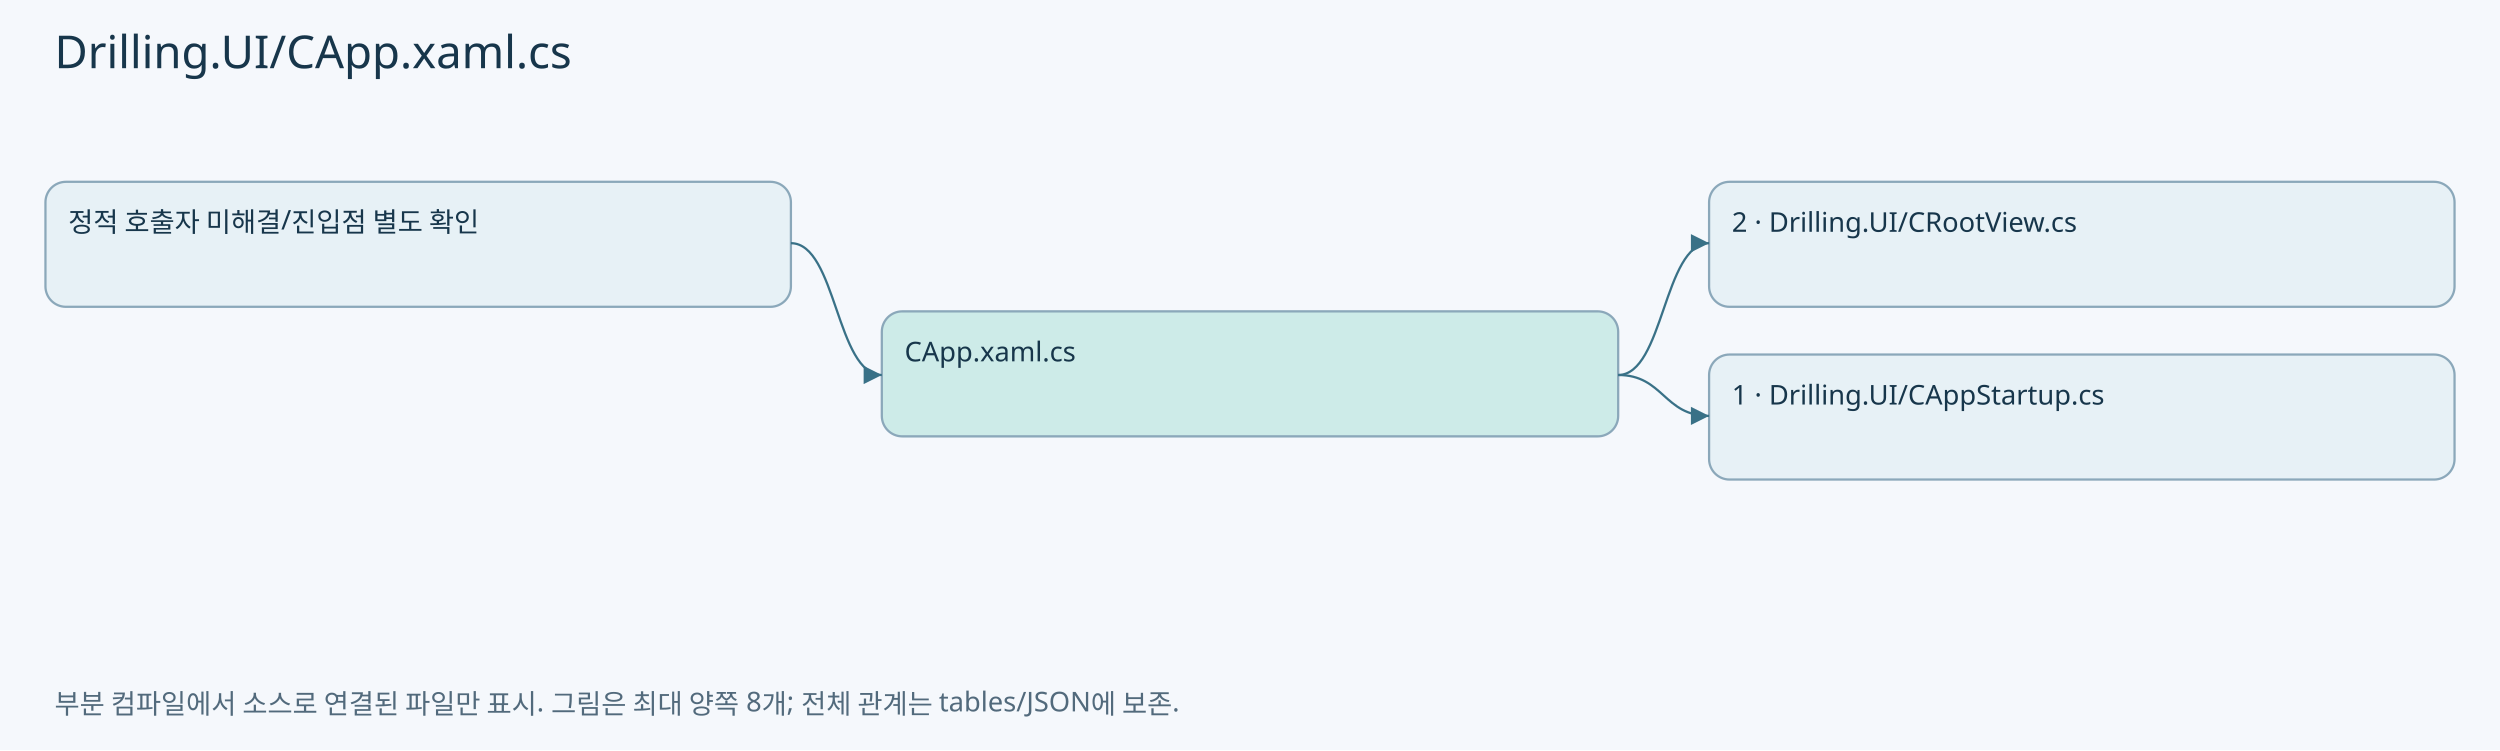
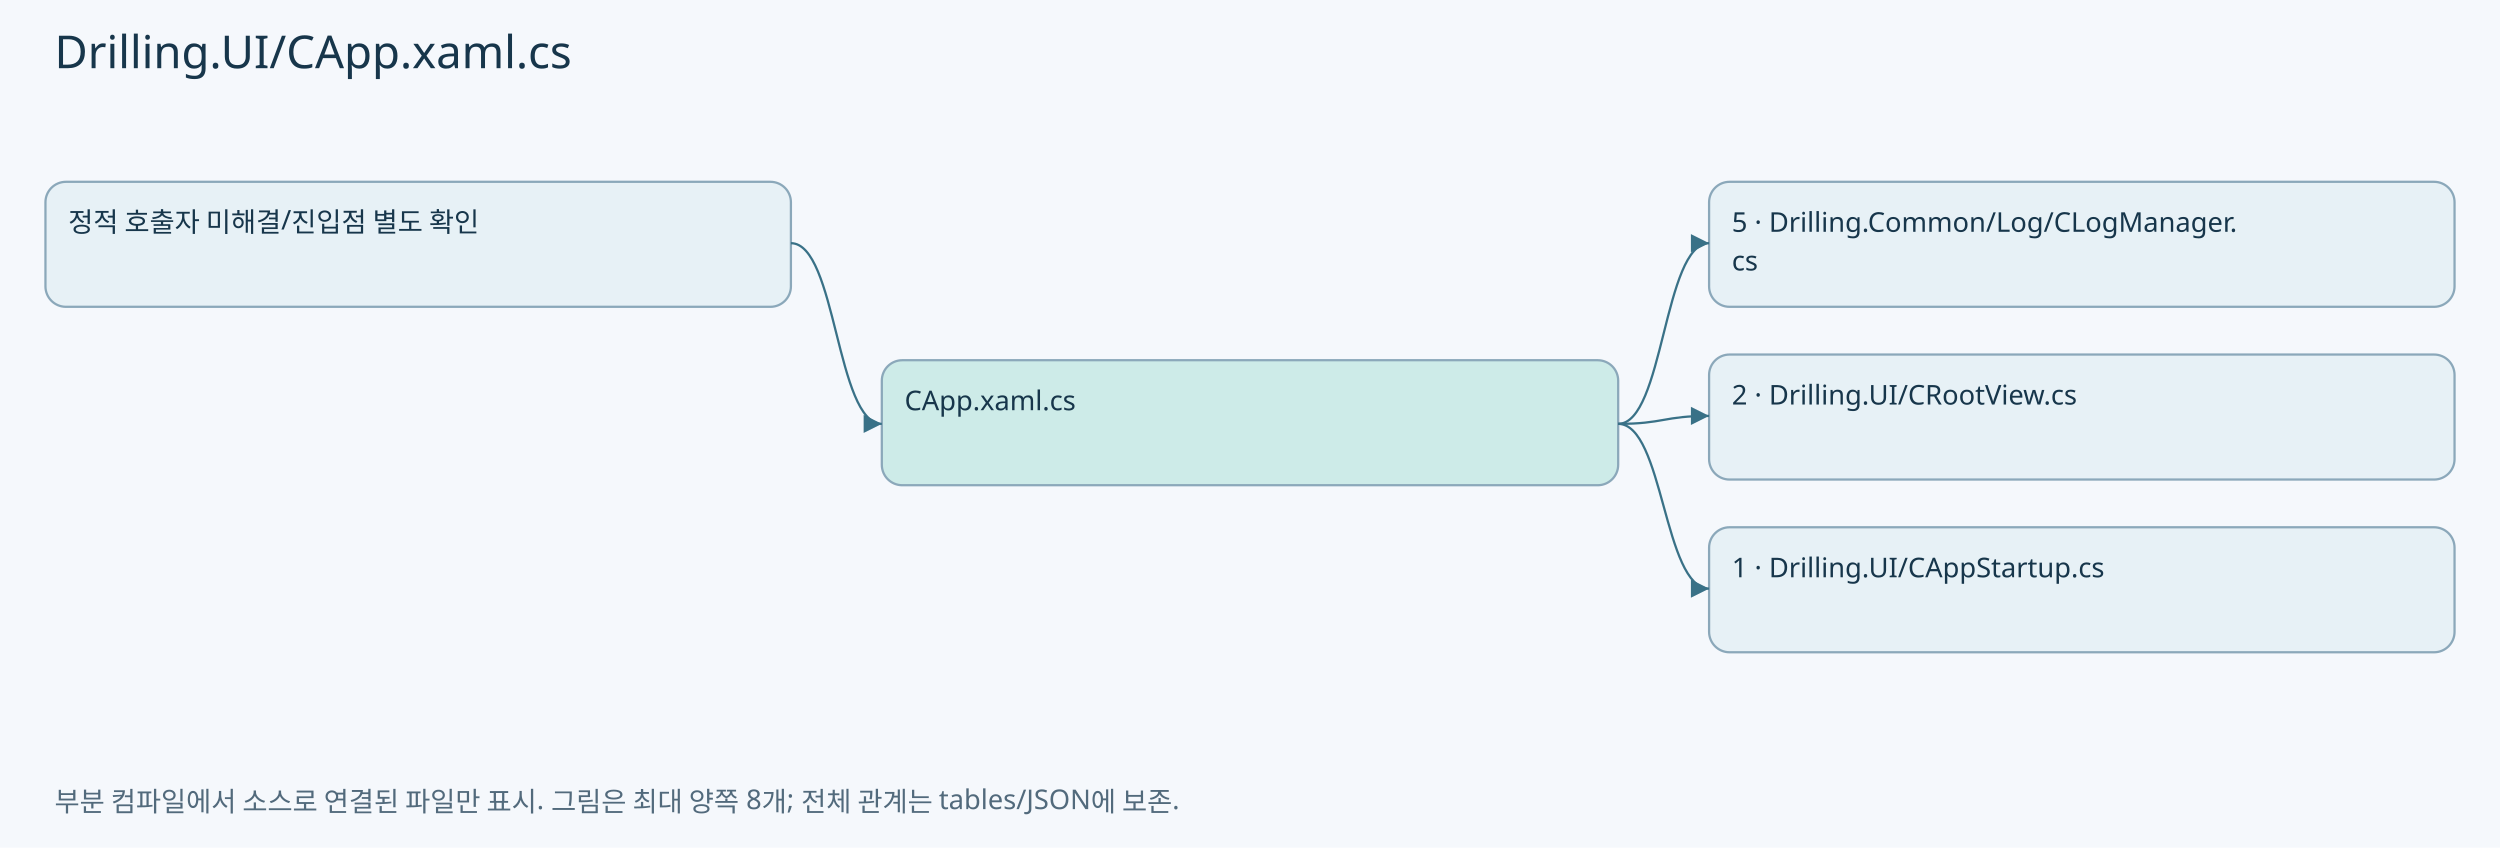
- <svg xmlns="http://www.w3.org/2000/svg" width="1100" height="330" viewBox="0 0 1100 330" role="img" aria-label="Drilling.UI/CApp.xaml.cs">
+ <svg xmlns="http://www.w3.org/2000/svg" width="1100" height="373" viewBox="0 0 1100 373" role="img" aria-label="Drilling.UI/CApp.xaml.cs">
  <defs>
    <marker id="a" markerWidth="9" markerHeight="9" refX="8" refY="4" orient="auto">
      <path d="M0 0L8 4L0 8" fill="#397187" />
    </marker>
  </defs>
-   <rect width="1100" height="330" fill="#f5f8fc" />
+   <rect width="1100" height="373" fill="#f5f8fc" />
  <text x="24" y="30" font-family="Segoe UI,sans-serif" font-size="20" fill="#17364b">Drilling.UI/CApp.xaml.cs</text>
-   <rect x="388" y="137.0" width="324" height="55" rx="9" fill="#cdebe8" stroke="#8ba8ba" />
-   <text x="398" y="159.0" font-family="Segoe UI,sans-serif" font-size="12" fill="#17364b">CApp.xaml.cs</text>
+   <rect x="388" y="158.5" width="324" height="55" rx="9" fill="#cdebe8" stroke="#8ba8ba" />
+   <text x="398" y="180.5" font-family="Segoe UI,sans-serif" font-size="12" fill="#17364b">CApp.xaml.cs</text>
  <rect x="20" y="80" width="328" height="55" rx="9" fill="#e7f1f6" stroke="#8ba8ba" />
  <text x="30" y="102" font-family="Segoe UI,sans-serif" font-size="12" fill="#17364b">정적 호출자 미해결/진입점 별도 확인</text>
-   <path d="M348 107C368.0 107,368.0 165.0,388 165.0" fill="none" stroke="#397187" marker-end="url(#a)" />
+   <path d="M348 107C368.0 107,368.0 186.5,388 186.5" fill="none" stroke="#397187" marker-end="url(#a)" />
  <rect x="752" y="80" width="328" height="55" rx="9" fill="#e7f1f6" stroke="#8ba8ba" />
-   <text x="762" y="102" font-family="Segoe UI,sans-serif" font-size="12" fill="#17364b">2 · Drilling.UI/CRootView.cs</text>
-   <path d="M712 165.0C732.0 165.0,732.0 107,752 107" fill="none" stroke="#397187" marker-end="url(#a)" />
+   <text x="762" y="102" font-family="Segoe UI,sans-serif" font-size="12" fill="#17364b">5 · Drilling.Common/Log/CLogManager.</text>
+   <text x="762" y="119" font-family="Segoe UI,sans-serif" font-size="12" fill="#17364b">cs</text>
+   <path d="M712 186.5C732.0 186.5,732.0 107,752 107" fill="none" stroke="#397187" marker-end="url(#a)" />
  <rect x="752" y="156" width="328" height="55" rx="9" fill="#e7f1f6" stroke="#8ba8ba" />
-   <text x="762" y="178" font-family="Segoe UI,sans-serif" font-size="12" fill="#17364b">1 · Drilling.UI/CAppStartup.cs</text>
-   <path d="M712 165.0C732.0 165.0,732.0 183,752 183" fill="none" stroke="#397187" marker-end="url(#a)" />
-   <text x="24" y="314" font-family="Segoe UI,sans-serif" font-size="12" fill="#526a7c">부분 컴파일에서 소스로 연결된 파일만 표시. 그림은 최대 양쪽 8개; 전체 관계는 tables/JSON에 보존.</text>
+   <text x="762" y="178" font-family="Segoe UI,sans-serif" font-size="12" fill="#17364b">2 · Drilling.UI/CRootView.cs</text>
+   <path d="M712 186.5C732.0 186.5,732.0 183,752 183" fill="none" stroke="#397187" marker-end="url(#a)" />
+   <rect x="752" y="232" width="328" height="55" rx="9" fill="#e7f1f6" stroke="#8ba8ba" />
+   <text x="762" y="254" font-family="Segoe UI,sans-serif" font-size="12" fill="#17364b">1 · Drilling.UI/CAppStartup.cs</text>
+   <path d="M712 186.5C732.0 186.5,732.0 259,752 259" fill="none" stroke="#397187" marker-end="url(#a)" />
+   <text x="24" y="357" font-family="Segoe UI,sans-serif" font-size="12" fill="#526a7c">부분 컴파일에서 소스로 연결된 파일만 표시. 그림은 최대 양쪽 8개; 전체 관계는 tables/JSON에 보존.</text>
</svg>
